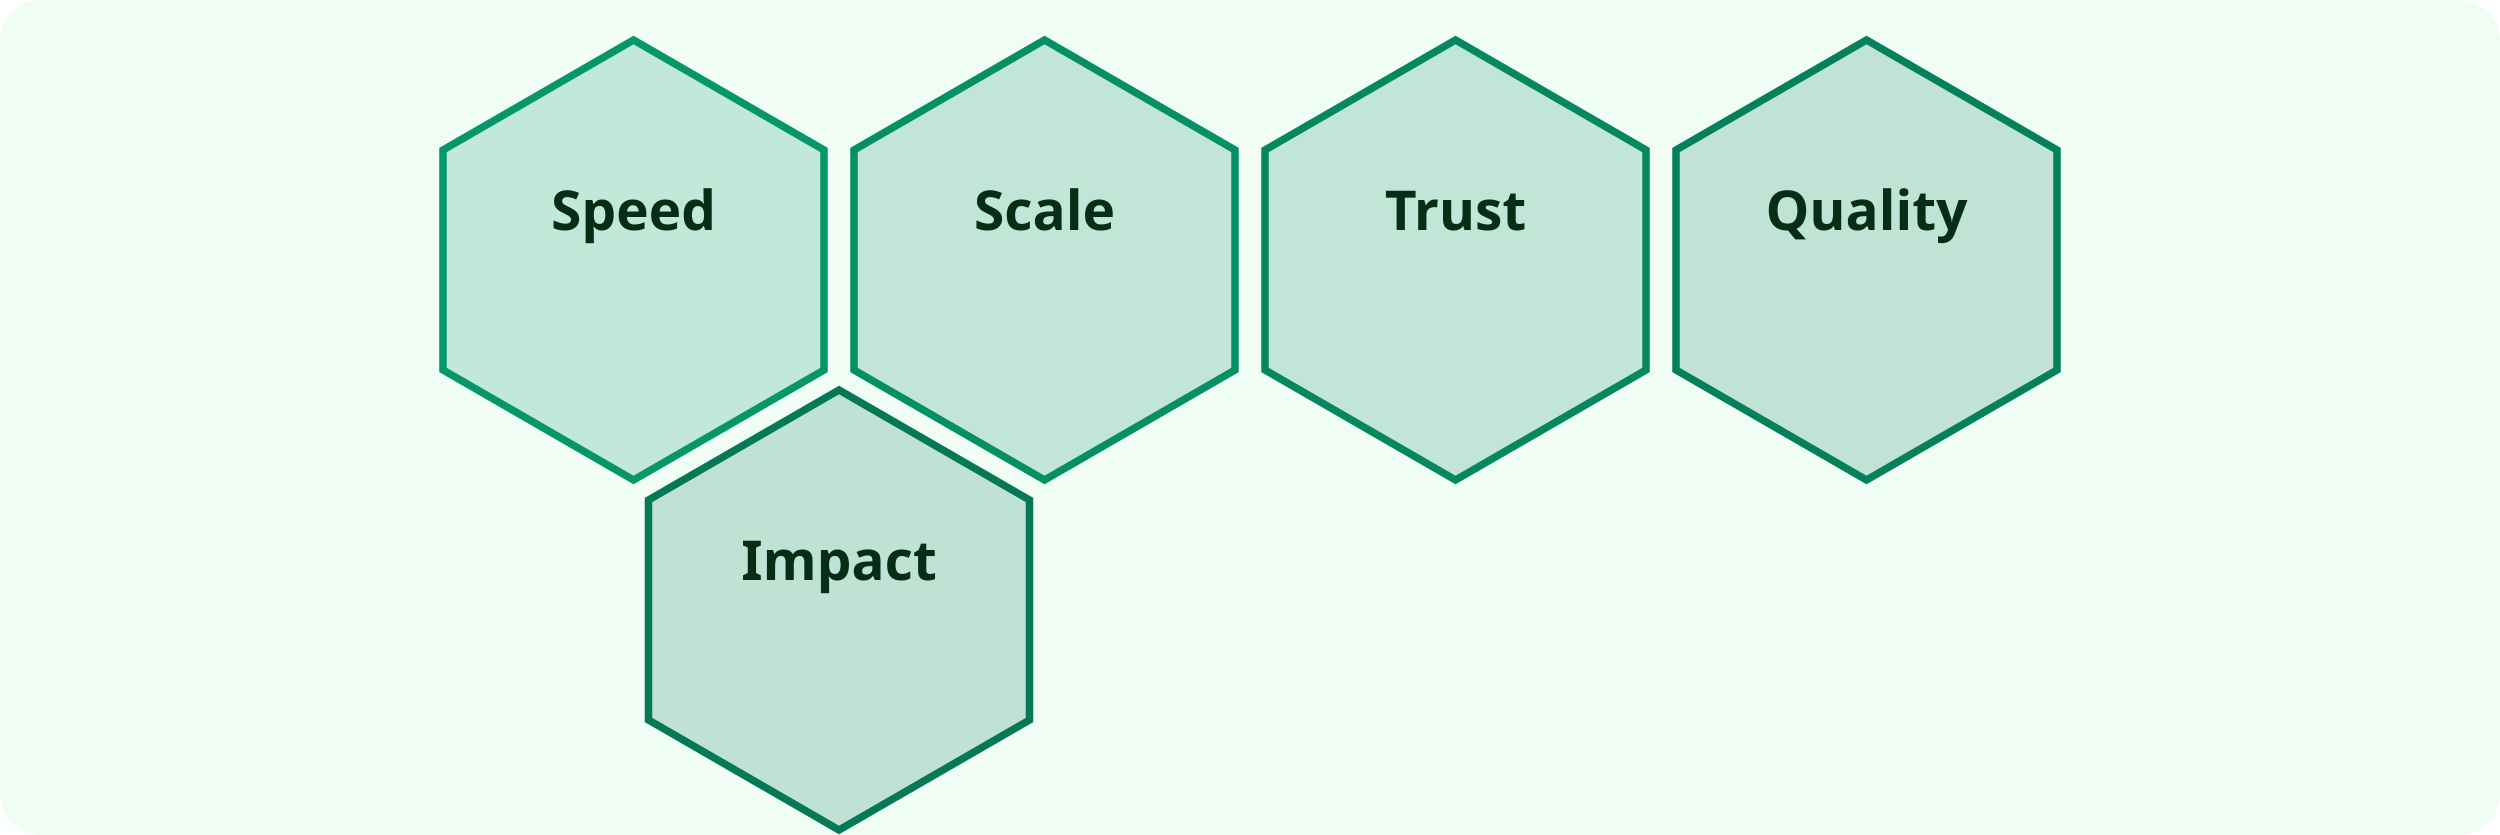
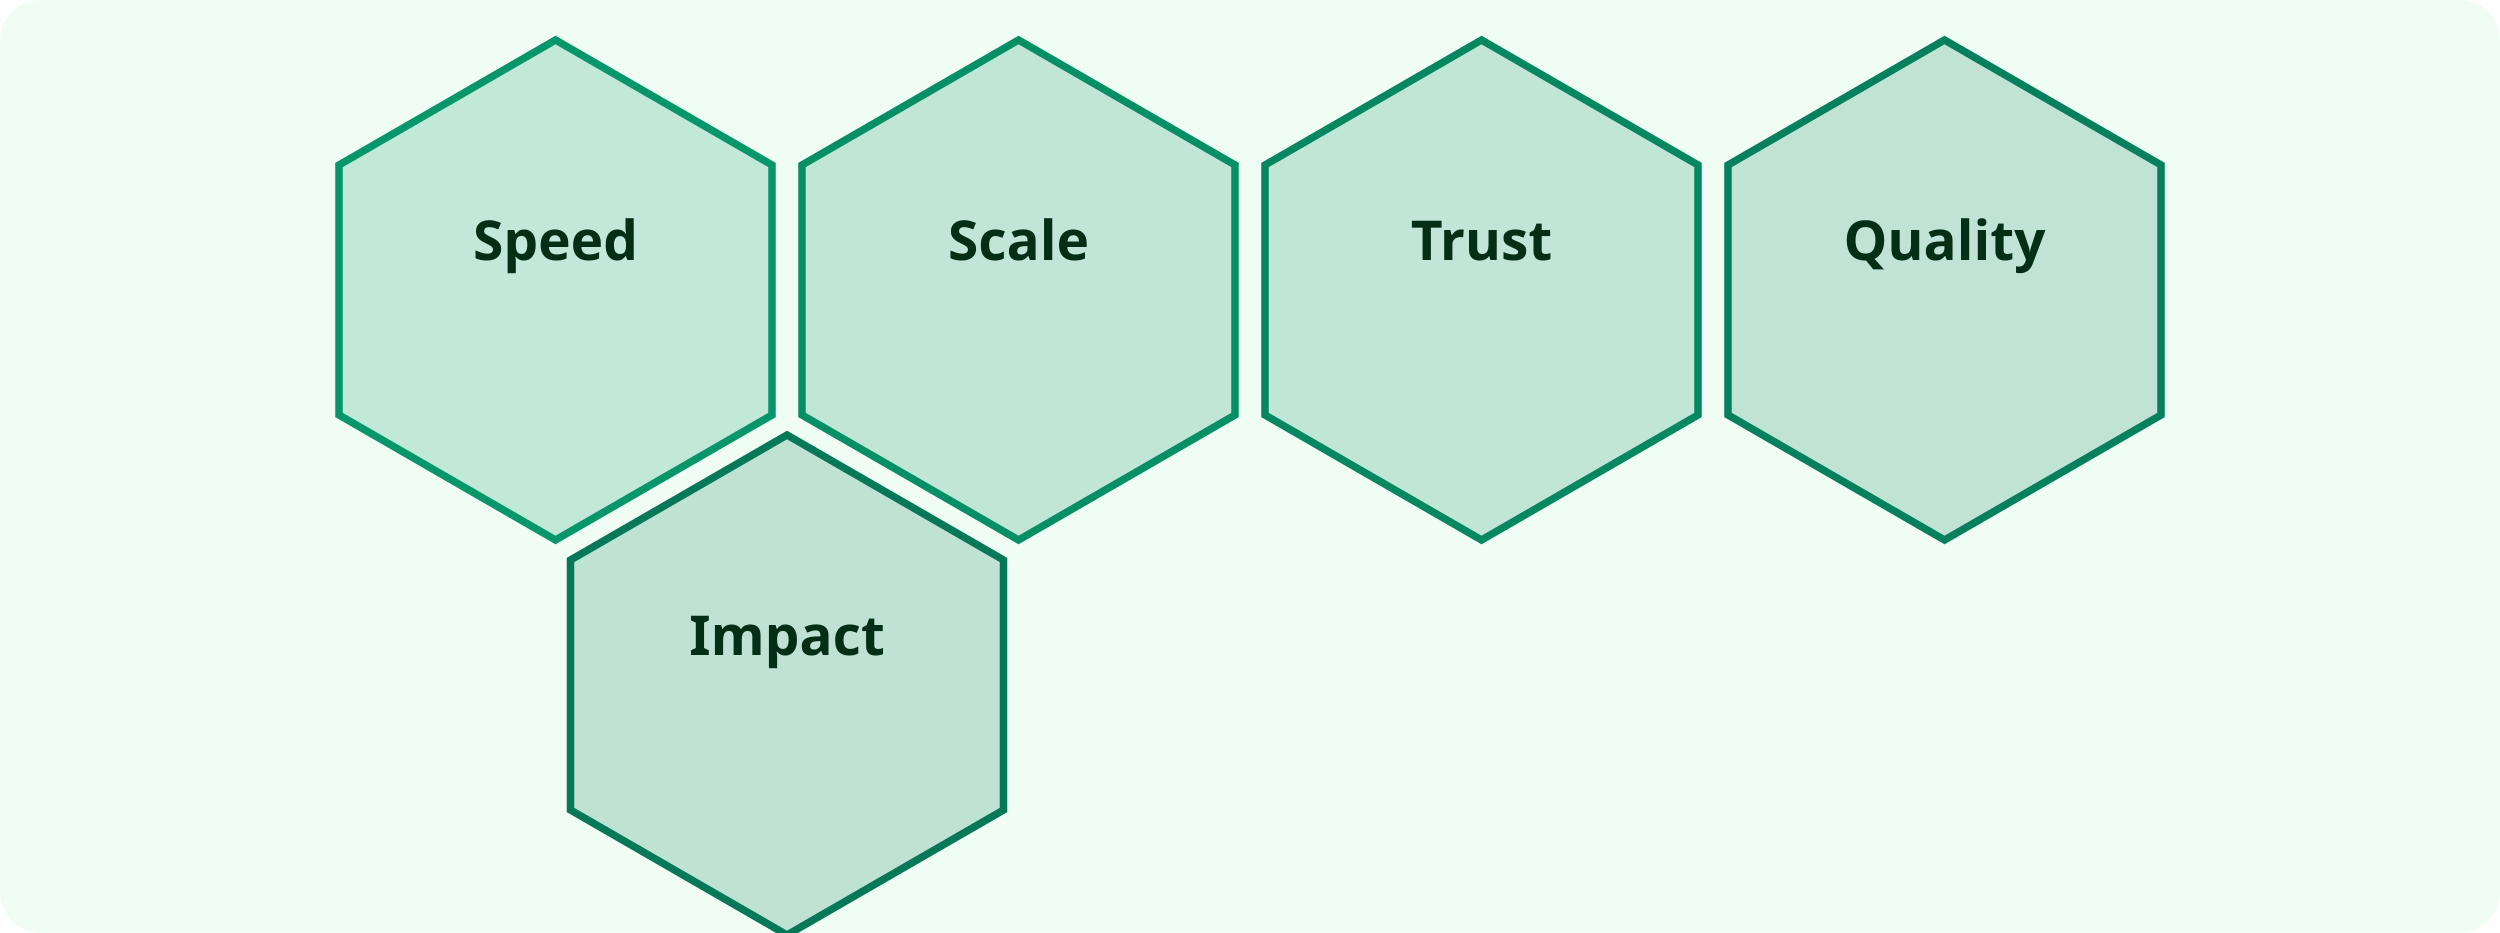
- <svg xmlns="http://www.w3.org/2000/svg" viewBox="0 0 500 167" style="width:100%;height:auto">
-   <rect width="500" height="167" fill="#f0fdf4" rx="8" />
-   <polygon points="164.8,74.0 126.7,96.0 88.6,74.0 88.6,30.0 126.7,8.0 164.8,30.0" fill="#05966933" stroke="#059669" stroke-width="1.5" />
-   <text x="126.7" y="46.0" text-anchor="middle" font-size="11" fill="#052e16" font-family="system-ui,sans-serif" font-weight="700">Speed</text>
-   <polygon points="247.0,74.0 208.9,96.0 170.8,74.0 170.8,30.0 208.9,8.0 247.0,30.0" fill="#058f6533" stroke="#058f65" stroke-width="1.5" />
-   <text x="208.9" y="46.0" text-anchor="middle" font-size="11" fill="#052e16" font-family="system-ui,sans-serif" font-weight="700">Scale</text>
-   <polygon points="329.2,74.0 291.1,96.0 253.0,74.0 253.0,30.0 291.1,8.0 329.2,30.0" fill="#05876033" stroke="#058760" stroke-width="1.5" />
-   <text x="291.1" y="46.0" text-anchor="middle" font-size="11" fill="#052e16" font-family="system-ui,sans-serif" font-weight="700">Trust</text>
-   <polygon points="411.4,74.0 373.3,96.0 335.2,74.0 335.2,30.0 373.3,8.0 411.4,30.0" fill="#04805c33" stroke="#04805c" stroke-width="1.5" />
-   <text x="373.3" y="46.0" text-anchor="middle" font-size="11" fill="#052e16" font-family="system-ui,sans-serif" font-weight="700">Quality</text>
-   <polygon points="205.9,144.0 167.8,166.0 129.7,144.0 129.7,100.0 167.8,78.0 205.9,100.0" fill="#04785733" stroke="#047857" stroke-width="1.5" />
-   <text x="167.8" y="116.0" text-anchor="middle" font-size="11" fill="#052e16" font-family="system-ui,sans-serif" font-weight="700">Impact</text>
+ <svg xmlns="http://www.w3.org/2000/svg" viewBox="0 0 500 186.5" style="width:100%;height:auto">
+   <rect width="500" height="186.5" fill="#f0fdf4" rx="8" />
+   <polygon points="154.4,83.0 111.1,108.0 67.8,83.0 67.8,33.0 111.1,8.0 154.4,33.0" fill="#05966933" stroke="#059669" stroke-width="1.5" />
+   <text x="111.1" y="52.0" text-anchor="middle" font-size="11" fill="#052e16" font-family="system-ui,sans-serif" font-weight="700">Speed</text>
+   <polygon points="247.0,83.0 203.7,108.0 160.4,83.0 160.4,33.0 203.7,8.0 247.0,33.0" fill="#058f6533" stroke="#058f65" stroke-width="1.5" />
+   <text x="203.7" y="52.0" text-anchor="middle" font-size="11" fill="#052e16" font-family="system-ui,sans-serif" font-weight="700">Scale</text>
+   <polygon points="339.6,83.0 296.3,108.0 253.0,83.0 253.0,33.0 296.3,8.0 339.6,33.0" fill="#05876033" stroke="#058760" stroke-width="1.5" />
+   <text x="296.3" y="52.0" text-anchor="middle" font-size="11" fill="#052e16" font-family="system-ui,sans-serif" font-weight="700">Trust</text>
+   <polygon points="432.2,83.0 388.9,108.0 345.6,83.0 345.6,33.0 388.9,8.0 432.2,33.0" fill="#04805c33" stroke="#04805c" stroke-width="1.5" />
+   <text x="388.9" y="52.0" text-anchor="middle" font-size="11" fill="#052e16" font-family="system-ui,sans-serif" font-weight="700">Quality</text>
+   <polygon points="200.7,162.0 157.4,187.0 114.1,162.0 114.1,112.0 157.4,87.0 200.7,112.0" fill="#04785733" stroke="#047857" stroke-width="1.5" />
+   <text x="157.4" y="131.0" text-anchor="middle" font-size="11" fill="#052e16" font-family="system-ui,sans-serif" font-weight="700">Impact</text>
</svg>
